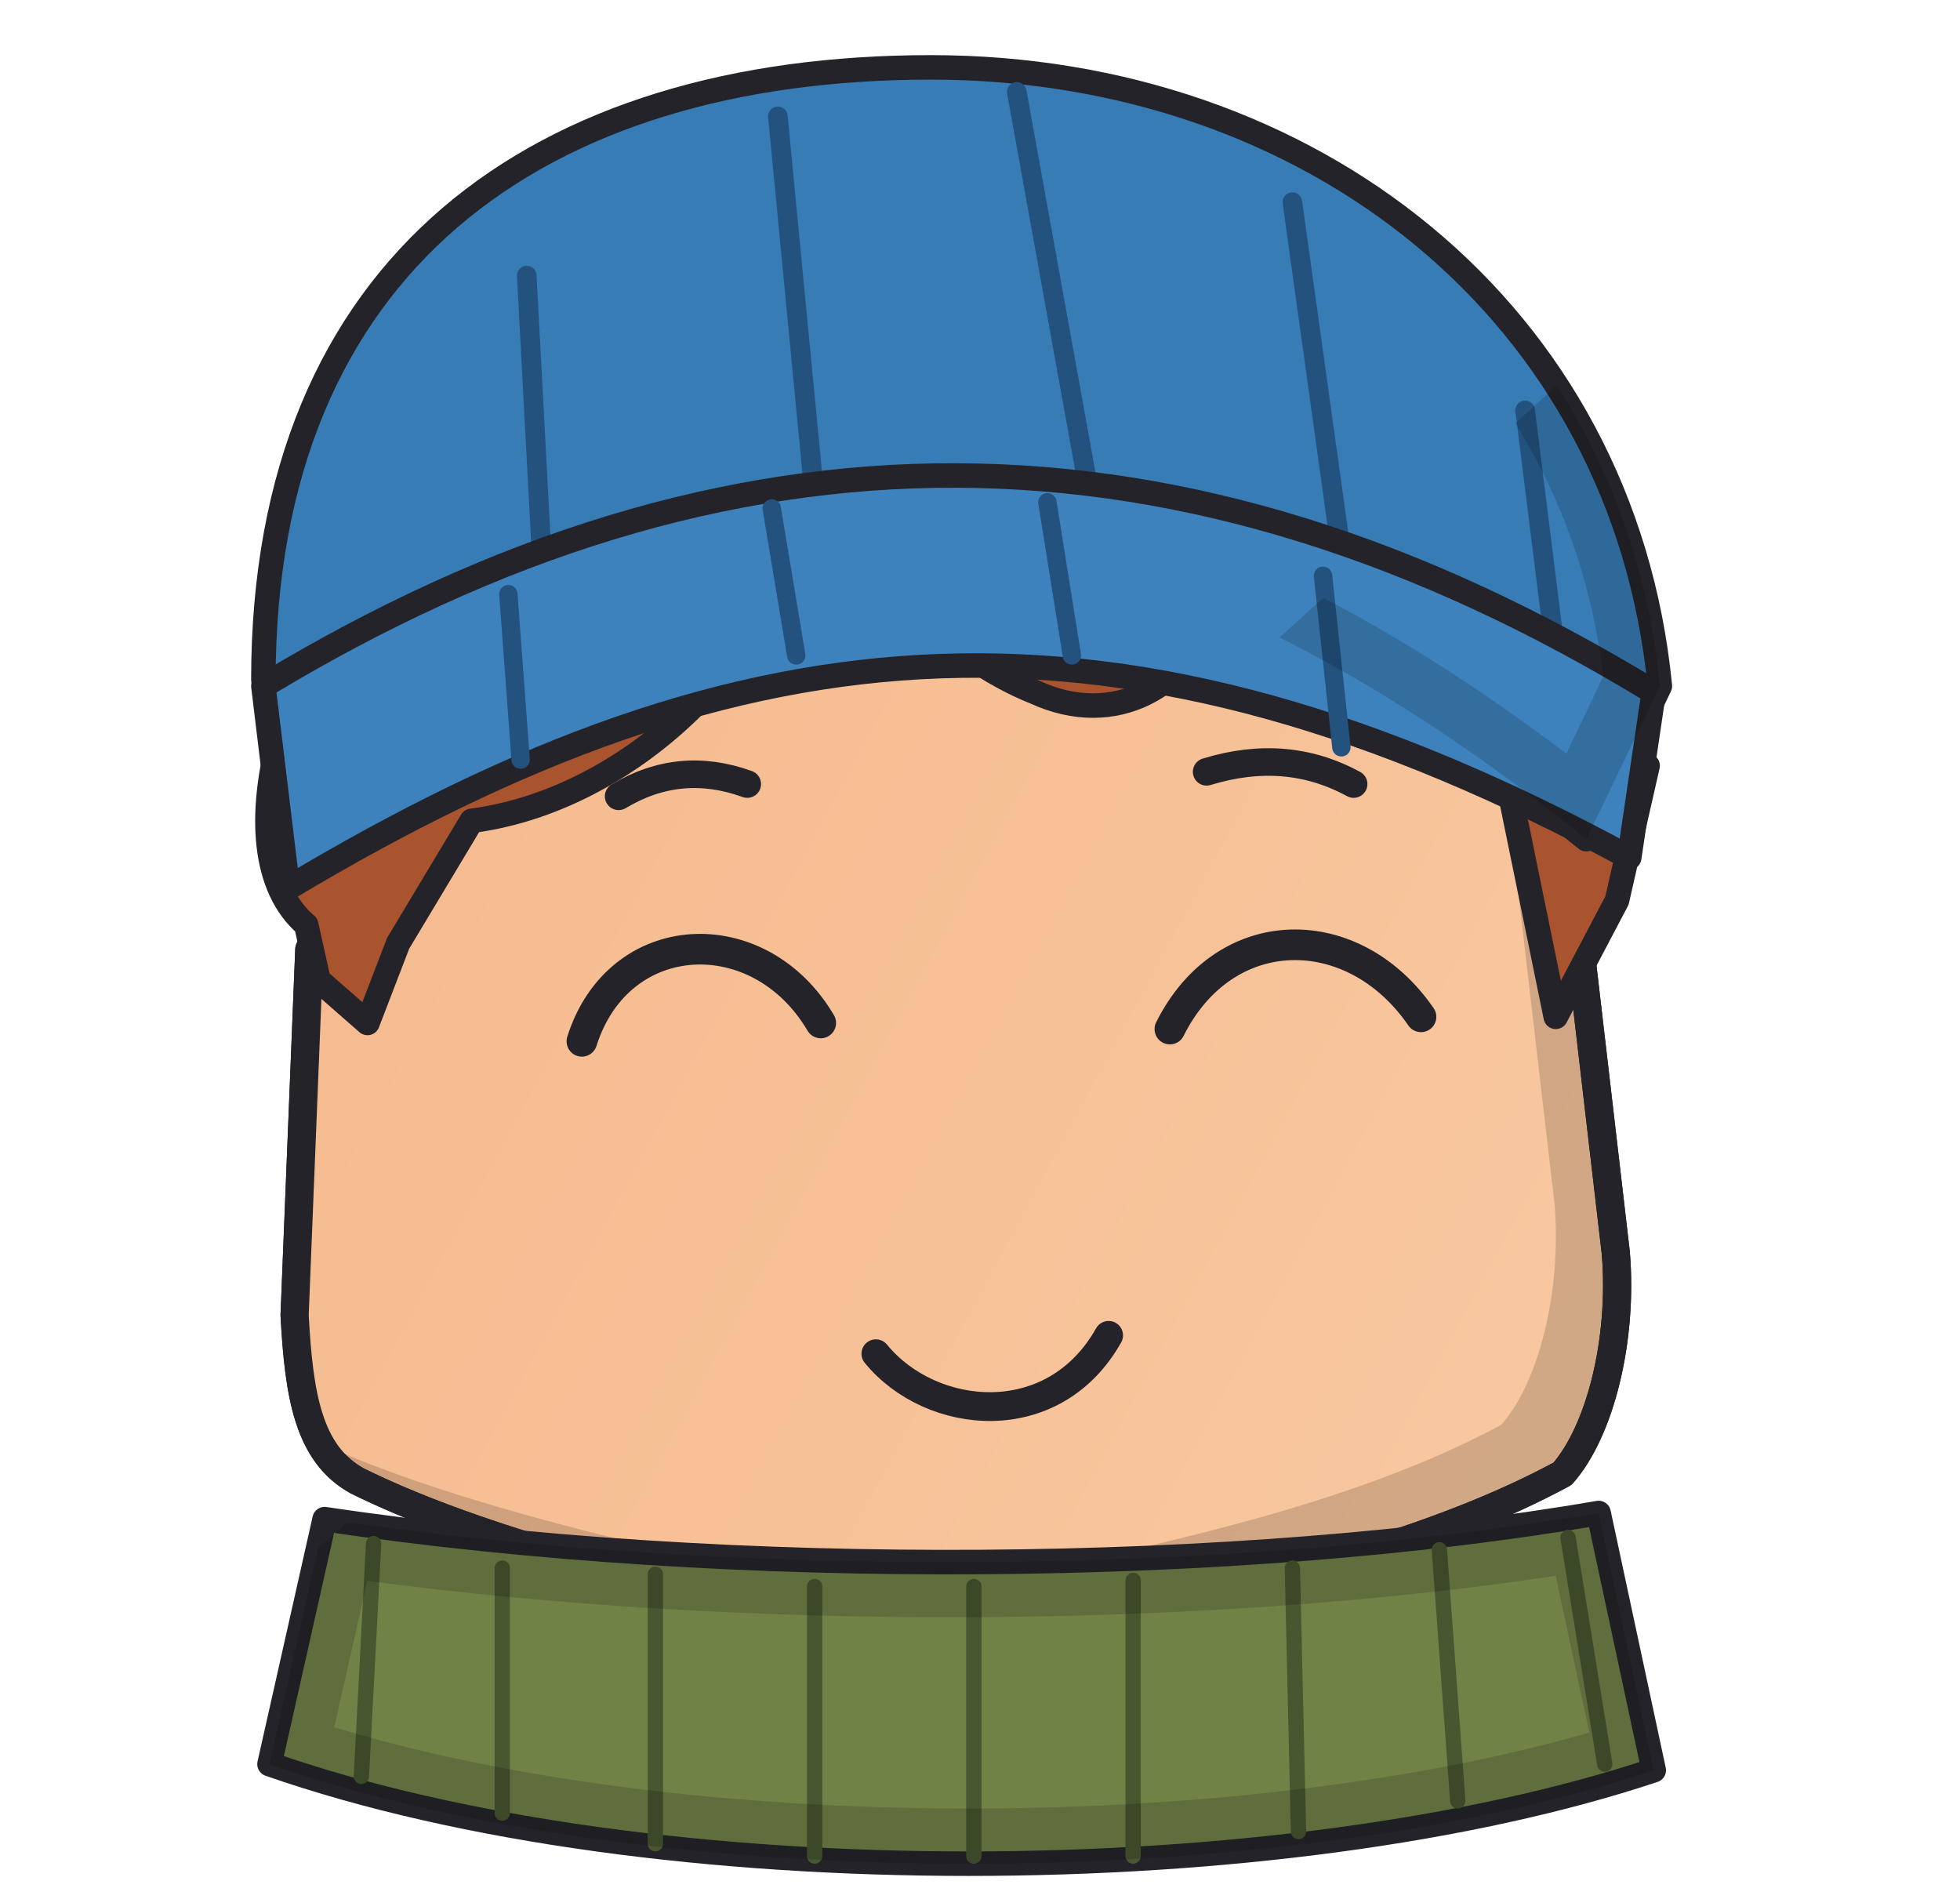
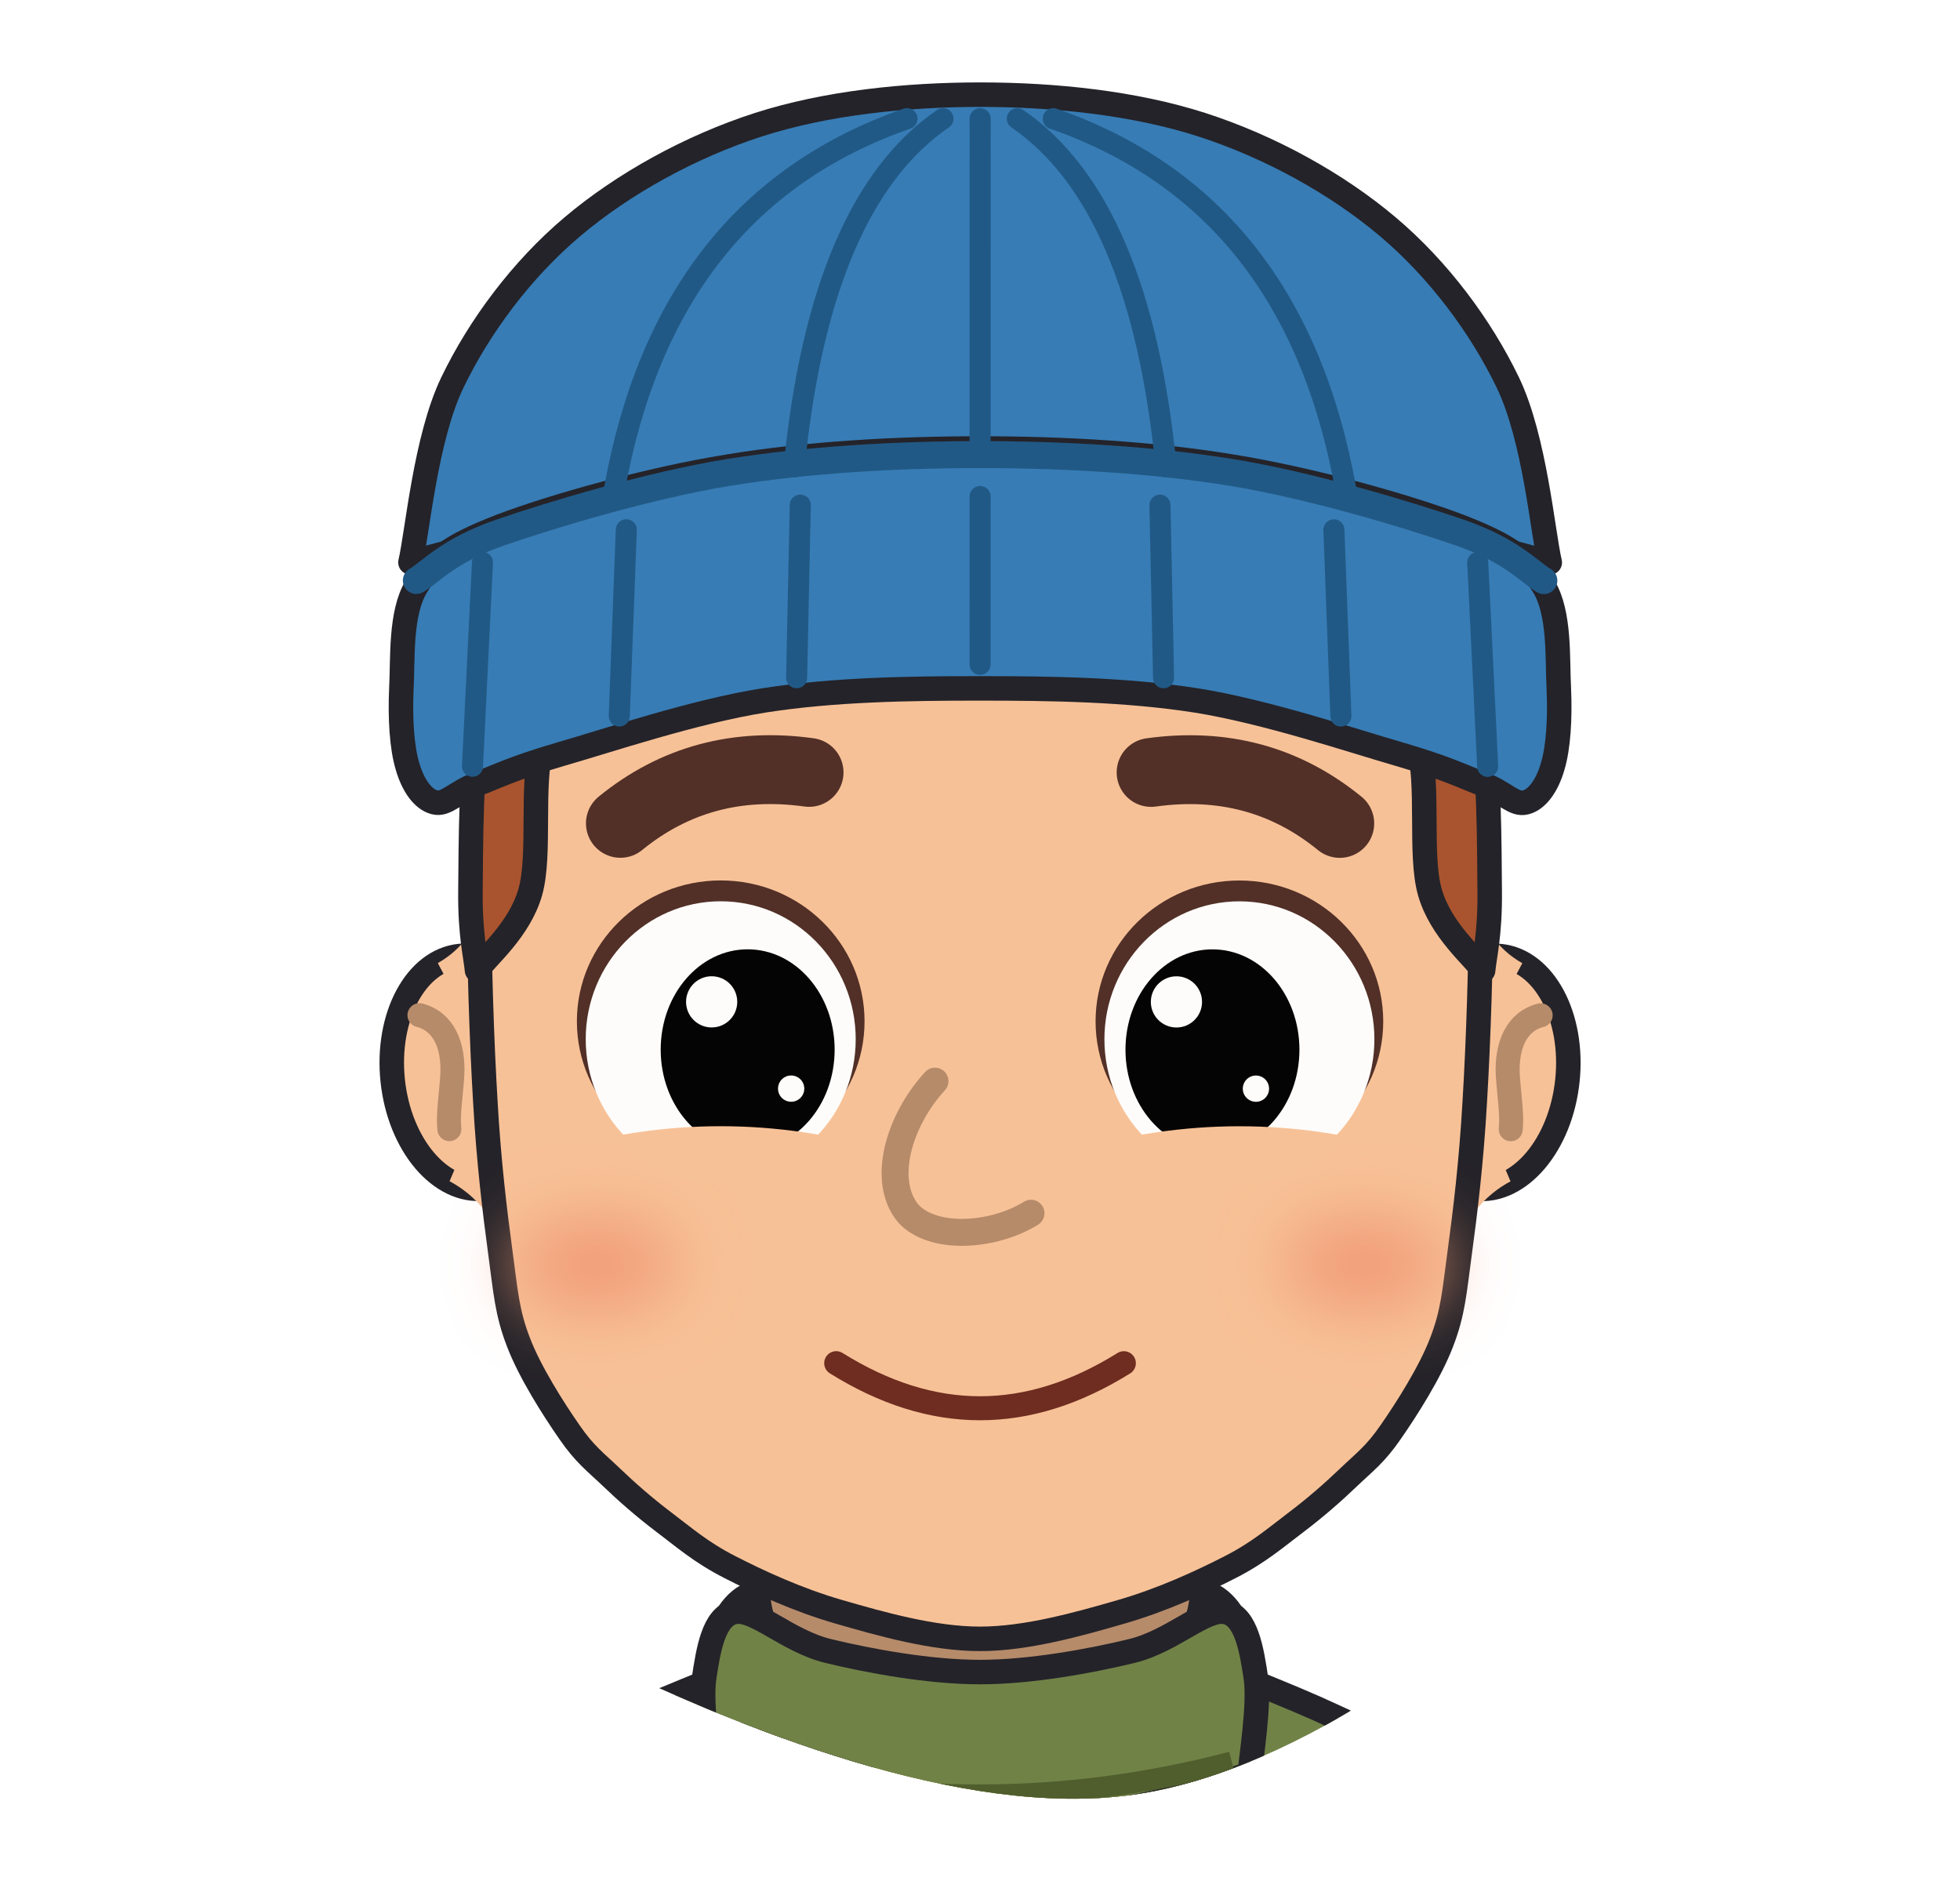
- <svg xmlns="http://www.w3.org/2000/svg" viewBox="0 0 320 310" fill="none" stroke="#242329" stroke-width="4" stroke-linecap="round" stroke-linejoin="round" role="img" aria-labelledby="beanie-relieved-title beanie-relieved-description">
+ <svg xmlns="http://www.w3.org/2000/svg" viewBox="0 0 320 310" width="320" height="310">
  <defs>
-     <linearGradient id="beanie-relieved-skin" x1="84" y1="144" x2="251" y2="234" gradientUnits="userSpaceOnUse">
-       <stop stop-color="#F5BC91" />
-       <stop offset=".55" stop-color="#F7C197" />
-       <stop offset="1" stop-color="#F8C79F" />
-     </linearGradient>
-     <linearGradient id="beanie-relieved-hair" x1="151" y1="43" x2="158" y2="133" gradientUnits="userSpaceOnUse">
-       <stop stop-color="#493225" />
-       <stop offset=".5" stop-color="#533B2B" />
-       <stop offset="1" stop-color="#33251E" />
-     </linearGradient>
-     <linearGradient id="beanie-relieved-mint" x1="155" y1="20" x2="162" y2="216" gradientUnits="userSpaceOnUse">
-       <stop stop-color="#B5F3D6" />
-       <stop offset=".55" stop-color="#AEF0D2" />
-       <stop offset="1" stop-color="#ABEDCF" />
-     </linearGradient>
-     <linearGradient id="beanie-relieved-ear-cushion" x1="35" y1="147" x2="62" y2="200" gradientUnits="userSpaceOnUse">
-       <stop stop-color="#309775" />
-       <stop offset="1" stop-color="#349778" />
-     </linearGradient>
-     <linearGradient id="beanie-relieved-collar-fabric" x1="99" y1="244" x2="112" y2="301" gradientUnits="userSpaceOnUse">
-       <stop stop-color="#18344F" />
-       <stop offset="1" stop-color="#1D3959" />
-     </linearGradient>
-     <clipPath id="beanie-relieved-hair-boundary">
-       <path d="M60.5 131.2C68.5 80.1 106.6 44 158.6 44.3C210.7 44.5 247.6 79.4 255.4 131.1C251.6 116.7 232 107 212.6 106.6C195.2 105.5 177.9 111 158.3 113.8C139 117 119.2 116.9 99.2 118.3C82 119.7 69.5 124.2 60.5 131.2Z" />
+     <clipPath id="cd0b">
+       <rect x="-4000" y="-4000" width="9000" height="9000" />
    </clipPath>
-     <clipPath id="beanie-relieved-head-clip">
-       <path d="M61 130.5C63 83 104 44 159 44C212 44 252 82 255 129L263.8 204.5C265 218.8 261.2 233.7 255.1 240.6C235 251.5 207.9 258.5 179.9 264.2C167.5 266.7 164.8 269.8 160.3 275C158.7 277.4 156.1 277.2 154.1 275C150.9 271 147 267.3 135.3 264.8C101.9 257.7 76.3 250.6 58.4 241.8C50.3 237.4 48.8 227.7 48.1 214.7L50.5 155Z" />
+     <pattern id="cd0pat" width="30" height="30" patternUnits="userSpaceOnUse">
+       <rect width="30" height="30" fill="#3B5BA9" />
+       <rect width="15" height="30" fill="#FFF4E6" />
+     </pattern>
+     <clipPath id="cd0cr">
+       <path d="M868.04 586.21C868.85 648.95 823.96 723.85 773.93 776.58C723.63 829.31 642.24 892.05 567.33 902.60C492.43 913.14 394.54 873.93 323.69 839.32C252.84 804.43 170.90 753.87 142.24 694.10C113.57 634.34 121.69 541.32 151.97 481.29C182.26 421.25 255.00 367.71 324.23 333.64C393.19 299.84 491.62 266.04 565.71 276.85C639.81 287.94 718.23 347.97 768.52 399.62C818.82 451.00 866.96 523.47 868.04 586.21Z" />
+       <path d="M-473.50 -700.97L1473.50 -700.97L1473.50 818.77L-473.50 818.77Z" />
    </clipPath>
-     <clipPath id="beanie-relieved-confident-eyes">
-       <path d="M90 158L238 148L238 199L90 199Z" />
+     <clipPath id="cd0s">
+       <path d="M500 888C508.8 887.3 537.1 886.9 552.9 884C568.8 881.2 584.7 876.3 595.3 870.8C605.9 865.3 613 854.3 616.5 850.9C621.8 853.2 636.8 859.1 648.3 864.2C659.7 869.3 672.5 875.4 685.3 881.4C698.1 887.3 712.5 893.3 725 899.9C737.6 906.5 750.8 914.3 760.8 921.1C770.7 927.9 778 934.3 784.6 941C791.2 947.6 795.8 954.2 800.5 960.8C805.1 967.4 808.6 974.1 812.4 980.7C816.1 987.2 821.2 996.8 823 1000L177 1000C178.8 996.8 183.9 987.2 187.6 980.7C191.4 974.1 194.9 967.4 199.5 960.8C204.2 954.2 208.8 947.6 215.4 941C222 934.3 229.3 927.9 239.2 921.1C249.2 914.3 262.4 906.5 275 899.9C287.5 893.3 301.9 887.3 314.7 881.4C327.5 875.4 340.3 869.3 351.7 864.2C363.2 859.1 378.2 853.2 383.5 850.9C387 854.3 394.1 865.3 404.7 870.8C415.3 876.3 431.2 881.2 447.1 884C462.9 886.9 491.2 887.3 500 888Z" fill="#718247" stroke="#242329" stroke-width="10.82" stroke-linejoin="round" stroke-linecap="round" transform="translate(500 1014) scale(0.86) translate(-500 -1000)" />
+       <path d="M619.1 893.3C610.4 895.7 586.8 904.6 567 907.9C547.1 911.2 522.3 913.2 500 913.2C477.7 913.2 452.9 911.2 433 907.9C413.2 904.6 389.6 895.7 380.9 893.3C380.4 886.2 376.5 862.9 378.2 850.9C380 839 382.3 823.8 391.5 821.8C400.6 819.8 414.9 834.6 433 839C451.1 843.4 477.7 848.3 500 848.3C522.3 848.3 548.9 843.4 567 839C585.1 834.6 599.4 819.8 608.5 821.8C617.7 823.8 620 839 621.8 850.9C623.5 862.9 619.6 886.2 619.1 893.3Z" fill="#718247" stroke="#242329" stroke-width="10.82" stroke-linejoin="round" stroke-linecap="round" transform="translate(500 1014) scale(0.86) translate(-500 -1000)" />
+       <path d="M388.8 888Q500 917.1 611.2 888" fill="none" stroke="#505E2E" stroke-width="9.3" stroke-linecap="butt" stroke-linejoin="round" transform="translate(500 1014) scale(0.86) translate(-500 -1000)" />
    </clipPath>
-     <clipPath id="beanie-relieved-soft-lids">
-       <path d="M90 160Q114 149 139 157L139 199L90 199ZM185 157Q210 145 236 153L236 199L185 199Z" />
+     <clipPath id="cd0eL">
+       <ellipse cx="385.5" cy="569" rx="59.6" ry="60.9" />
    </clipPath>
-     <clipPath id="beanie-relieved-fin-half">
-       <path d="M330 0H420V420H0V300Z" />
+     <clipPath id="cd0eR">
+       <ellipse cx="614.5" cy="569" rx="59.6" ry="60.9" />
    </clipPath>
-     <clipPath id="beanie-relieved-fin-collar-front">
-       <path d="M53 248C120 258 203 257 261 247L270 289C210 309 107 310 44 288Z" />
+     <filter id="cd0bl" x="-60%" y="-90%" width="220%" height="280%">
+       <feGaussianBlur stdDeviation="15" />
+     </filter>
+     <clipPath id="cd0eo">
+       <path d="M-1000 -1000H2000V2000H-1000Z" />
    </clipPath>
-     <clipPath id="beanie-relieved-fin-hat">
-       <path d="M43 117C43 49 88 17 152 17C214 17 265 57 271 118L259 143C223 114 191 99 163 95C124 101 87 117 49 148Z" />
+     <clipPath id="cd0ck">
+       <ellipse cx="385.5" cy="561.1" rx="66.5" ry="65.2" />
+       <ellipse cx="385.5" cy="569" rx="62.6" ry="63.9" />
+       <ellipse cx="614.5" cy="561.1" rx="66.5" ry="65.2" />
+       <ellipse cx="614.5" cy="569" rx="62.6" ry="63.9" />
    </clipPath>
  </defs>
-   <g id="beanie-relieved-head">
-     <path d="M61 130.5C63 83 104 44 159 44C212 44 252 82 255 129L263.8 204.5C265 218.8 261.2 233.7 255.1 240.6C235 251.5 207.9 258.5 179.9 264.2C167.5 266.7 164.8 269.8 160.3 275C158.7 277.4 156.1 277.2 154.1 275C150.9 271 147 267.3 135.3 264.8C101.9 257.7 76.3 250.6 58.4 241.8C50.3 237.4 48.8 227.7 48.1 214.7L50.5 155Z" fill="url(#beanie-relieved-skin)" stroke-width="4.6" />
-   </g>
-   <g clip-path="url(#beanie-relieved-head-clip)" stroke="none">
-     <path d="M61 130.5C63 83 104 44 159 44C212 44 252 82 255 129L263.8 204.5C265 218.8 261.2 233.7 255.1 240.6C235 251.5 207.9 258.5 179.9 264.2C167.5 266.7 164.8 269.8 160.3 275C158.7 277.4 156.1 277.2 154.1 275C150.9 271 147 267.3 135.3 264.8C101.9 257.7 76.3 250.6 58.4 241.8C50.3 237.4 48.8 227.7 48.1 214.7L50.5 155Z" fill="#000000" fill-opacity=".16" />
-     <path d="M61 130.5C63 83 104 44 159 44C212 44 252 82 255 129L263.8 204.5C265 218.8 261.2 233.7 255.1 240.6C235 251.5 207.9 258.5 179.9 264.2C167.5 266.7 164.8 269.8 160.3 275C158.7 277.4 156.1 277.2 154.1 275C150.9 271 147 267.3 135.3 264.8C101.9 257.7 76.3 250.6 58.4 241.8C50.3 237.4 48.8 227.7 48.1 214.7L50.5 155Z" transform="translate(-10 -8)" fill="url(#beanie-relieved-skin)" />
-   </g>
-   <path d="M61 130.5C63 83 104 44 159 44C212 44 252 82 255 129L263.8 204.5C265 218.8 261.2 233.7 255.1 240.6C235 251.5 207.9 258.5 179.9 264.2C167.5 266.7 164.8 269.8 160.3 275C158.7 277.4 156.1 277.2 154.1 275C150.9 271 147 267.3 135.3 264.8C101.9 257.7 76.3 250.6 58.4 241.8C50.3 237.4 48.8 227.7 48.1 214.7L50.5 155Z" fill="none" stroke-width="4.6" />
-   <g id="beanie-relieved-hair-front">
-     <path d="M50 151C43 145 42 133 46 119L60 116C58 83 95 50 140 47C185 40 240 63 254 112L269 125L264 147L254 166L245 122C228 124 207 116 198 100C194 112 182 119 169 113C149 105 142 87 132 85C123 112 100 131 77 134L65 154L60 167L52 160Z" fill="#A9542E" stroke-width="4" />
-     <path d="M77 124C109 110 119 88 128 72M194 86C211 103 227 110 243 113" fill="none" stroke-width="3" stroke="#733B28" />
-   </g>
-   <g id="beanie-relieved-collar">
-     <path d="M53 248C120 258 203 257 261 247L270 289C210 309 107 310 44 288Z" fill="#718247" stroke-width="4" />
-     <path d="M61 252L59 290M82 256L82 296M107 257L107 301M133 259L133 303M159 259L159 303M185 258L185 303M211 256L212 299M235 253L238 294M256 251L262 288" fill="none" stroke-width="2.5" stroke="#47572F" />
-   </g>
-   <g clip-path="url(#beanie-relieved-fin-collar-front)">
-     <g clip-path="url(#beanie-relieved-fin-half)">
-       <path d="M53 248C120 258 203 257 261 247L270 289C210 309 107 310 44 288Z" fill="none" stroke="#000000" stroke-opacity=".16" stroke-width="18" />
+   <g transform="translate(-55 -107) scale(0.43)">
+     <g clip-path="url(#cd0b)">
+       <g transform="translate(500 1014) scale(0.86) translate(-500 -1000)">
+         <g clip-path="url(#cd0cr)">
+           <g transform="translate(0 0.06)">
+             <path d="M500 805.9C525.6 805.9 558.7 807.7 576.8 809.9C594.9 812.1 601.5 811.5 608.5 819.2C615.6 826.9 619.6 844.3 619.1 856.2C618.7 868.2 625.8 880.5 605.9 890.7C586 900.8 535.3 917.1 500 917.1C464.7 917.1 414 900.8 394.1 890.7C374.2 880.5 381.3 868.2 380.9 856.2C380.4 844.3 384.4 826.9 391.5 819.2C398.5 811.5 405.1 812.1 423.2 809.9C441.3 807.7 474.4 805.9 500 805.9Z" fill="#718247" stroke="#242329" stroke-width="10.82" stroke-linejoin="round" stroke-linecap="round" />
+           </g>
+         </g>
+         <g clip-path="url(#cd0cr)">
+           <g transform="translate(0 0.06)">
+             <path d="M407.3 768.9L407.3 935.7Q407.3 967.4 439.1 967.4L560.9 967.4Q592.7 967.4 592.7 935.7L592.7 768.9Z" fill="#F7C197" stroke="#242329" stroke-width="10.82" stroke-linejoin="round" stroke-linecap="round" />
+             <ellipse cx="500" cy="811.2" rx="92.7" ry="60.9" fill="#B68B6A" />
+           </g>
+         </g>
+         <g transform="matrix(1 0.0001 -0.0001 1 0.08335 0.01754)">
+           <ellipse cx="275.6" cy="583.6" rx="35.1" ry="51.6" transform="rotate(-6 275.6 583.6)" fill="#F7C197" stroke="#242329" stroke-width="10.82" stroke-linejoin="round" stroke-linecap="round" />
+           <ellipse cx="724.4" cy="583.6" rx="35.1" ry="51.6" transform="rotate(6 724.4 583.6)" fill="#F7C197" stroke="#242329" stroke-width="10.82" stroke-linejoin="round" stroke-linecap="round" />
+           <path d="M281.3 496.1C281.3 518.4 271 529.5 260.6 535.4L286.2 583.6ZM718.7 496.1C718.7 518.4 729 529.5 739.4 535.4L713.8 583.6ZM291.8 671C288.8 648.8 276.3 637.3 265.8 631.7L286.2 583.6ZM708.2 671C711.2 648.8 723.7 637.3 734.2 631.7L713.8 583.6Z" fill="#F7C197" />
+           <path d="M252.5 558.4C263.1 561.1 267.7 571.6 267 584.9C266.4 594.2 265 602.1 265.7 608.7M747.5 558.4C736.9 561.1 732.3 571.6 733 584.9C733.6 594.2 735 602.1 734.3 608.7" fill="none" stroke="#B68B6A" stroke-width="10.6" stroke-linecap="round" stroke-linejoin="round" />
+         </g>
+         <g transform="matrix(1 0.0001 -0.0001 1 0.08335 0.01754)">
+           <path d="M500 255.3C526.5 255.3 554.7 258.6 579.4 265.9C604.1 273.2 628.8 284 648.3 299C667.7 314 684.4 334.9 695.9 355.9C707.4 376.8 712.9 400 717.1 424.7C721.3 449.4 720.8 475.5 721.1 504.1C721.3 532.8 720 570.3 718.4 596.8C716.9 623.3 714.2 645.3 711.8 663C709.4 680.6 708.9 689.5 703.8 702.7C698.8 715.9 688.2 732.5 681.3 742.4C674.5 752.3 669.8 755.6 662.8 762.3C655.9 768.9 648.4 775.5 639.7 782.1C630.9 788.7 623.4 795.4 610.5 802C597.6 808.6 580.6 816.5 562.2 821.8C543.8 827.1 520.7 833.7 500 833.7C479.3 833.7 456.2 827.1 437.8 821.8C419.4 816.5 402.4 808.6 389.5 802C376.6 795.4 369.1 788.7 360.3 782.1C351.6 775.5 344.1 768.9 337.2 762.3C330.2 755.6 325.5 752.3 318.7 742.4C311.8 732.5 301.2 715.9 296.2 702.7C291.1 689.5 290.6 680.6 288.2 663C285.8 645.3 283.1 623.3 281.6 596.8C280 570.3 278.7 532.8 278.9 504.1C279.2 475.5 278.7 449.4 282.9 424.7C287.1 400 292.6 376.8 304.1 355.9C315.6 334.9 332.3 314 351.7 299C371.2 284 395.9 273.2 420.6 265.9C445.3 258.6 473.5 255.3 500 255.3Z" fill="#F7C197" data-sk="1" stroke="#242329" stroke-width="10.82" stroke-linejoin="round" stroke-linecap="round" />
+         </g>
+         <g clip-path="url(#cd0cr)">
+           <g transform="translate(0 0.13)">
+             <path d="M500 888C508.8 887.3 537.1 886.9 552.9 884C568.8 881.2 584.7 876.3 595.3 870.8C605.9 865.3 613 854.3 616.5 850.9C621.8 853.2 636.8 859.1 648.3 864.2C659.7 869.3 672.5 875.4 685.3 881.4C698.1 887.3 712.5 893.3 725 899.9C737.6 906.5 750.8 914.3 760.8 921.1C770.7 927.9 778 934.3 784.6 941C791.2 947.6 795.8 954.2 800.5 960.8C805.1 967.4 808.6 974.1 812.4 980.7C816.1 987.2 821.2 996.8 823 1000L177 1000C178.8 996.8 183.9 987.2 187.6 980.7C191.4 974.1 194.9 967.4 199.5 960.8C204.2 954.2 208.8 947.6 215.4 941C222 934.3 229.3 927.9 239.2 921.1C249.2 914.3 262.4 906.5 275 899.9C287.5 893.3 301.9 887.3 314.7 881.4C327.5 875.4 340.3 869.3 351.7 864.2C363.2 859.1 378.2 853.2 383.5 850.9C387 854.3 394.1 865.3 404.7 870.8C415.3 876.3 431.2 881.2 447.1 884C462.9 886.9 491.2 887.3 500 888Z" fill="#718247" stroke="#242329" stroke-width="10.82" stroke-linejoin="round" stroke-linecap="round" />
+             <path d="M619.1 893.3C610.4 895.7 586.8 904.6 567 907.9C547.1 911.2 522.3 913.2 500 913.2C477.7 913.2 452.9 911.2 433 907.9C413.2 904.6 389.6 895.7 380.9 893.3C380.4 886.2 376.5 862.9 378.2 850.9C380 839 382.3 823.8 391.5 821.8C400.6 819.8 414.9 834.6 433 839C451.1 843.4 477.7 848.3 500 848.3C522.3 848.3 548.9 843.4 567 839C585.1 834.6 599.4 819.8 608.5 821.8C617.7 823.8 620 839 621.8 850.9C623.5 862.9 619.6 886.2 619.1 893.3Z" fill="#718247" stroke="#242329" stroke-width="10.82" stroke-linejoin="round" stroke-linecap="round" />
+             <path d="M388.8 888Q500 917.1 611.2 888" fill="none" stroke="#505E2E" stroke-width="9.3" stroke-linecap="butt" stroke-linejoin="round" />
+           </g>
+         </g>
+         <g transform="matrix(1 0.0001 -0.0001 1 0.08335 0.01754)">
+           <path fill="#A9542E" data-o="f" d="M722.1 538.6C718.1 532.8 703.4 520.9 698.6 504.1C693.8 487.4 698.6 456.5 693.3 438C688 419.4 683.6 404.4 666.8 392.9C650 381.5 620.5 374 592.7 369.1C564.9 364.3 530.9 363.8 500 363.8C469.1 363.8 435.1 364.3 407.3 369.1C379.5 374 350 381.5 333.2 392.9C316.4 404.4 312 419.4 306.7 438C301.4 456.5 306.2 487.4 301.4 504.1C296.6 520.9 281.9 532.8 277.9 538.6C277.4 532.7 274.8 522.9 275 503.7C275.2 484.4 275 448 279.3 423C283.7 397.9 289.4 374.5 301.1 353.2C312.8 332 329.9 310.8 349.6 295.6C369.3 280.4 394.4 269.5 419.4 262.1C444.5 254.7 473.1 251.3 500 251.3C526.9 251.3 555.5 254.7 580.6 262.1C605.6 269.5 630.7 280.4 650.4 295.6C670.1 310.8 687.2 332 698.9 353.2C710.6 374.5 716.3 397.9 720.7 423C725 448 724.8 484.4 725 503.7C725.2 522.9 722.6 532.7 722.1 538.6Z" stroke="#242329" stroke-width="10.82" stroke-linejoin="round" stroke-linecap="round" />
+         </g>
+         <g transform="matrix(1 0.0001 -0.0001 1 0.08335 0.01754)">
+           <g filter="url(#cd0bl)">
+             <ellipse cx="330.6" cy="668.3" rx="35.7" ry="19.9" fill="#F19A74" opacity="1.000" transform="matrix(1 0 0 1 0 0)" />
+           </g>
+           <g filter="url(#cd0bl)">
+             <ellipse cx="669.4" cy="668.3" rx="35.7" ry="19.9" fill="#F19A74" opacity="1.000" transform="matrix(1 0 0 1 0 0)" />
+           </g>
+         </g>
+         <g transform="matrix(1 0.0001 -0.0001 1 0.08335 0.01754)">
+           <g clip-path="url(#cd0eo)" display="inline">
+             <g>
+               <ellipse cx="385.5" cy="561.1" rx="63.5" ry="62.2" fill="#523027" />
+               <ellipse cx="385.5" cy="569" rx="59.6" ry="60.9" fill="#FDFCFA" />
+               <g clip-path="url(#cd0eL)">
+                 <g transform="translate(0.00 0.00)">
+                   <ellipse cx="397.4" cy="573.6" rx="38.4" ry="44.3" fill="#050404" />
+                   <circle cx="381.5" cy="552.5" r="11.3" fill="#FDFCFA" />
+                   <circle cx="416.6" cy="590.8" r="5.8" fill="#FDFCFA" />
+                 </g>
+               </g>
+             </g>
+             <g>
+               <ellipse cx="614.5" cy="561.1" rx="63.5" ry="62.2" fill="#523027" />
+               <ellipse cx="614.5" cy="569" rx="59.6" ry="60.9" fill="#FDFCFA" />
+               <g clip-path="url(#cd0eR)">
+                 <g transform="translate(0.00 0.00)">
+                   <ellipse cx="602.6" cy="573.6" rx="38.4" ry="44.3" fill="#050404" />
+                   <circle cx="586.7" cy="552.5" r="11.3" fill="#FDFCFA" />
+                   <circle cx="621.8" cy="590.8" r="5.8" fill="#FDFCFA" />
+                 </g>
+               </g>
+             </g>
+           </g>
+           <g clip-path="url(#cd0ck)">
+             <g>
+               <path d="M312.7 618C312.7 669.6 458.3 669.6 458.3 618Q385.5 596.8 312.7 618ZM541.7 618C541.7 669.6 687.3 669.6 687.3 618Q614.5 596.8 541.7 618Z" fill="#F7C197" display="inline" transform="matrix(1 0 0 1 0 0)" />
+             </g>
+           </g>
+           <path fill="none" stroke="#523027" stroke-linecap="round" stroke-linejoin="round" display="none" />
+           <path fill="none" stroke="#523027" stroke-width="30.4" stroke-linecap="round" stroke-linejoin="round" d="M341.2 473.7Q376.9 444.6 424.5 451.2M658.8 473.7Q623.1 444.6 575.5 451.2" transform="translate(0 0.00)" />
+           <g>
+             <path d="M480.1 587.5C464.3 604.7 456.3 631.2 468.2 645.8C478.8 657.7 505.3 656.4 522.5 645.8" fill="none" stroke="#B68B6A" stroke-width="11.9" stroke-linecap="round" stroke-linejoin="round" />
+           </g>
+           <path fill="#6E2D20" stroke="#6E2D20" stroke-linejoin="round" stroke-linecap="round" d="M436.5 712.0C457.7 725.2 478.8 731.9 500.0 731.9C521.2 731.9 542.3 725.2 563.5 712.0C542.3 725.2 521.2 731.9 500.0 731.9C478.8 731.9 457.7 725.2 436.5 712.0Z" stroke-width="10.60" />
+           <path fill="#FDFCFA" display="none" />
+           <g>
+             <path d="M469.6 731.4Q500 714.2 530.4 731.4Q500 745.1 469.6 731.4Z" fill="#D9604A" display="none" />
+           </g>
+         </g>
+         <g transform="matrix(1 0.0001 -0.0001 1 0.08335 0.01754)">
+           <path d="M751.5 358.5C736.1 354.6 687.5 340.7 658.8 334.7C630.2 328.7 605.9 325.4 579.4 322.8C552.9 320.1 526.5 318.8 500 318.8C473.5 318.8 447.1 320.1 420.6 322.8C394.1 325.4 369.8 328.7 341.2 334.7C312.5 340.7 263.9 354.6 248.5 358.5C251.6 345.3 255.1 303.8 267 279.1C278.9 254.4 297.5 229.3 320 210.3C342.5 191.3 372 175 402 165.3C432.1 155.6 467.3 152 500 152C532.7 152 567.9 155.6 598 165.3C628 175 657.5 191.3 680 210.3C702.5 229.3 721.1 254.4 733 279.1C744.9 303.8 748.4 345.3 751.5 358.5Z" fill="#377CB5" stroke="#242329" stroke-width="10.82" stroke-linejoin="round" stroke-linecap="round" />
+           <path d="M500 308.2C537.1 308.2 575.9 310.4 611.2 316.2C646.5 321.9 688.8 333.8 711.8 342.6C734.7 351.5 741.6 357.2 748.9 369.1C756.1 381 754.8 400.9 755.5 414.1C756.1 427.4 755.3 440.2 752.8 448.5C750.4 456.9 746 463.1 740.9 464.4C735.8 465.8 731.6 460 722.4 456.5C713.1 453 706.5 449.4 685.3 443.2C664.1 437.1 626.2 424.3 595.3 419.4C564.4 414.6 531.8 414.1 500 414.1C468.2 414.1 435.6 414.6 404.7 419.4C373.8 424.3 335.9 437.1 314.7 443.2C293.5 449.4 286.9 453 277.6 456.5C268.4 460 264.2 465.8 259.1 464.4C254 463.1 249.6 456.9 247.2 448.5C244.7 440.2 243.9 427.4 244.5 414.1C245.2 400.9 243.9 381 251.1 369.1C258.4 357.2 265.3 351.5 288.2 342.6C311.2 333.8 353.5 321.9 388.8 316.2C424.1 310.4 462.9 308.2 500 308.2Z" fill="#377CB5" stroke="#242329" stroke-width="10.82" stroke-linejoin="round" stroke-linecap="round" />
+           <path d="M251.1 366.5C257.3 362.9 265.3 353.2 288.2 345.3C311.2 337.4 353.5 324.6 388.8 318.8C424.1 313.1 462.9 310.9 500 310.9C537.1 310.9 575.9 313.1 611.2 318.8C646.5 324.6 688.8 337.4 711.8 345.3C734.7 353.2 742.7 362.9 748.9 366.5" fill="none" stroke="#215986" stroke-width="11.9" stroke-linecap="round" stroke-linejoin="round" />
+           <path d="M500 162.6Q500 199.7 500 305.6M483.6 162.6Q429.4 199.7 417.9 316.3M516.4 162.6Q570.6 199.7 582.1 316.3M467.7 162.6Q361.1 199.7 338.5 326.6M532.3 162.6Q638.9 199.7 661.5 326.6M280.3 358.5L275.9 448.5M343.8 344.1L340.7 426.3M420.6 333.2L419 409.4M500 329.4L500 403.5M579.4 333.2L581 409.4M656.2 344.1L659.3 426.3M719.7 358.5L724.1 448.5" fill="none" stroke="#215986" stroke-width="9.3" stroke-linecap="round" stroke-linejoin="round" />
+         </g>
+       </g>
    </g>
-   </g>
-   <g id="beanie-relieved-expression-relieved">
-     <g id="beanie-relieved-eyebrows">
-       <path d="M101 130Q111 124 122 128" fill="none" stroke-width="4.5" />
-       <path d="M197 126Q210 122 221 128" fill="none" stroke-width="4.5" />
-     </g>
-     <g id="beanie-relieved-eyes">
-       <path d="M95 170C101 151 124 150 134 167M191 168C200 150 221 150 232 166" fill="none" stroke-width="5" />
-     </g>
-     <g id="beanie-relieved-mouth">
-       <path d="M143 221C152 232 172 234 181 218" fill="none" stroke-width="4.7" />
-     </g>
-   </g>
-   <g transform="translate(0 -6)">
-     <g id="beanie-relieved-headgear">
-       <path d="M43 117C43 49 88 17 152 17C214 17 265 57 271 118L259 143C223 114 191 99 163 95C124 101 87 117 49 148Z" fill="#377CB5" stroke-width="4" />
-       <path d="M58 112L53 142M86 51L90 126M127 25L135 108M166 21L181 104M211 39L222 118M249 73L257 137" fill="none" stroke-width="3.2" stroke="#24527F" />
-       <path d="M43 118C119 72 193 72 270 119L266 146C183 101 122 106 47 151Z" fill="#3D82BC" stroke-width="4" />
-       <path d="M83 103L85 130M126 89L130 113M171 88L175 113M216 100L219 128" fill="none" stroke-width="3" stroke="#24527F" />
-     </g>
-     <g clip-path="url(#beanie-relieved-fin-hat)">
-       <g clip-path="url(#beanie-relieved-fin-half)">
-         <path d="M43 117C43 49 88 17 152 17C214 17 265 57 271 118L259 143C223 114 191 99 163 95C124 101 87 117 49 148Z" fill="none" stroke="#000000" stroke-opacity=".16" stroke-width="18" />
-       </g>
+     <g clip-path="url(#cd0b)">
+       <g transform="translate(0 0.00)" />
    </g>
  </g>
</svg>
